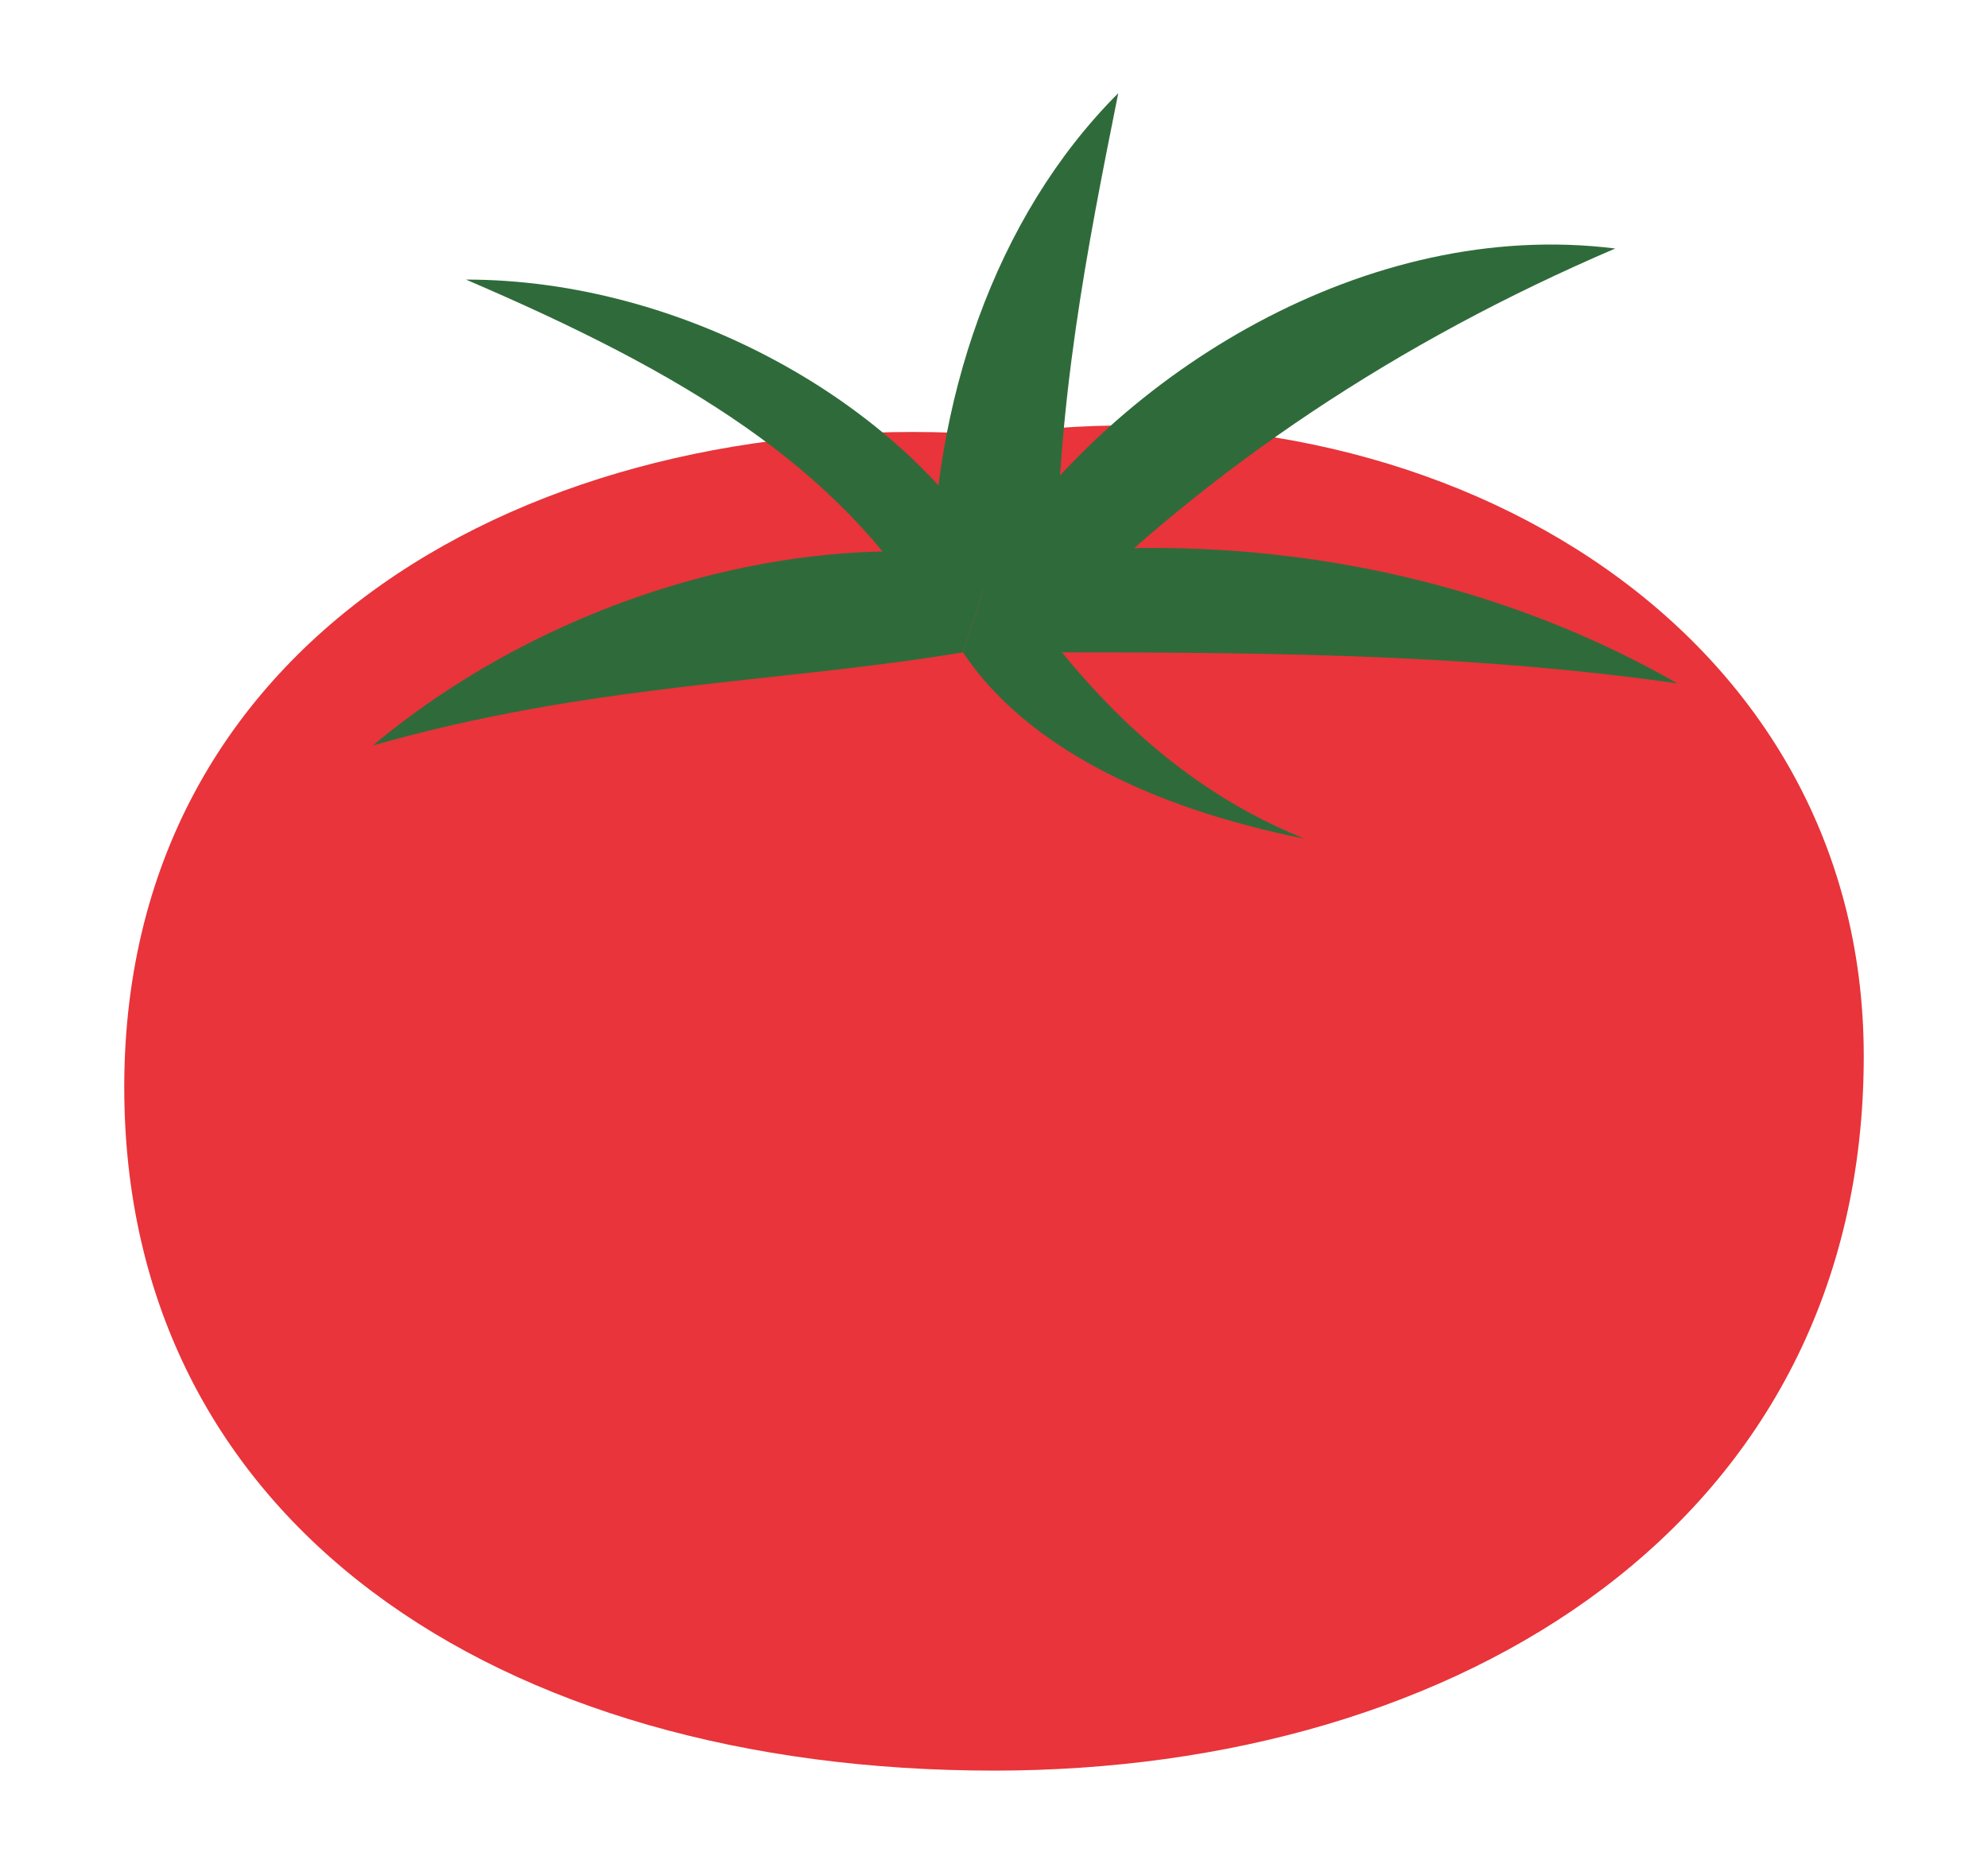
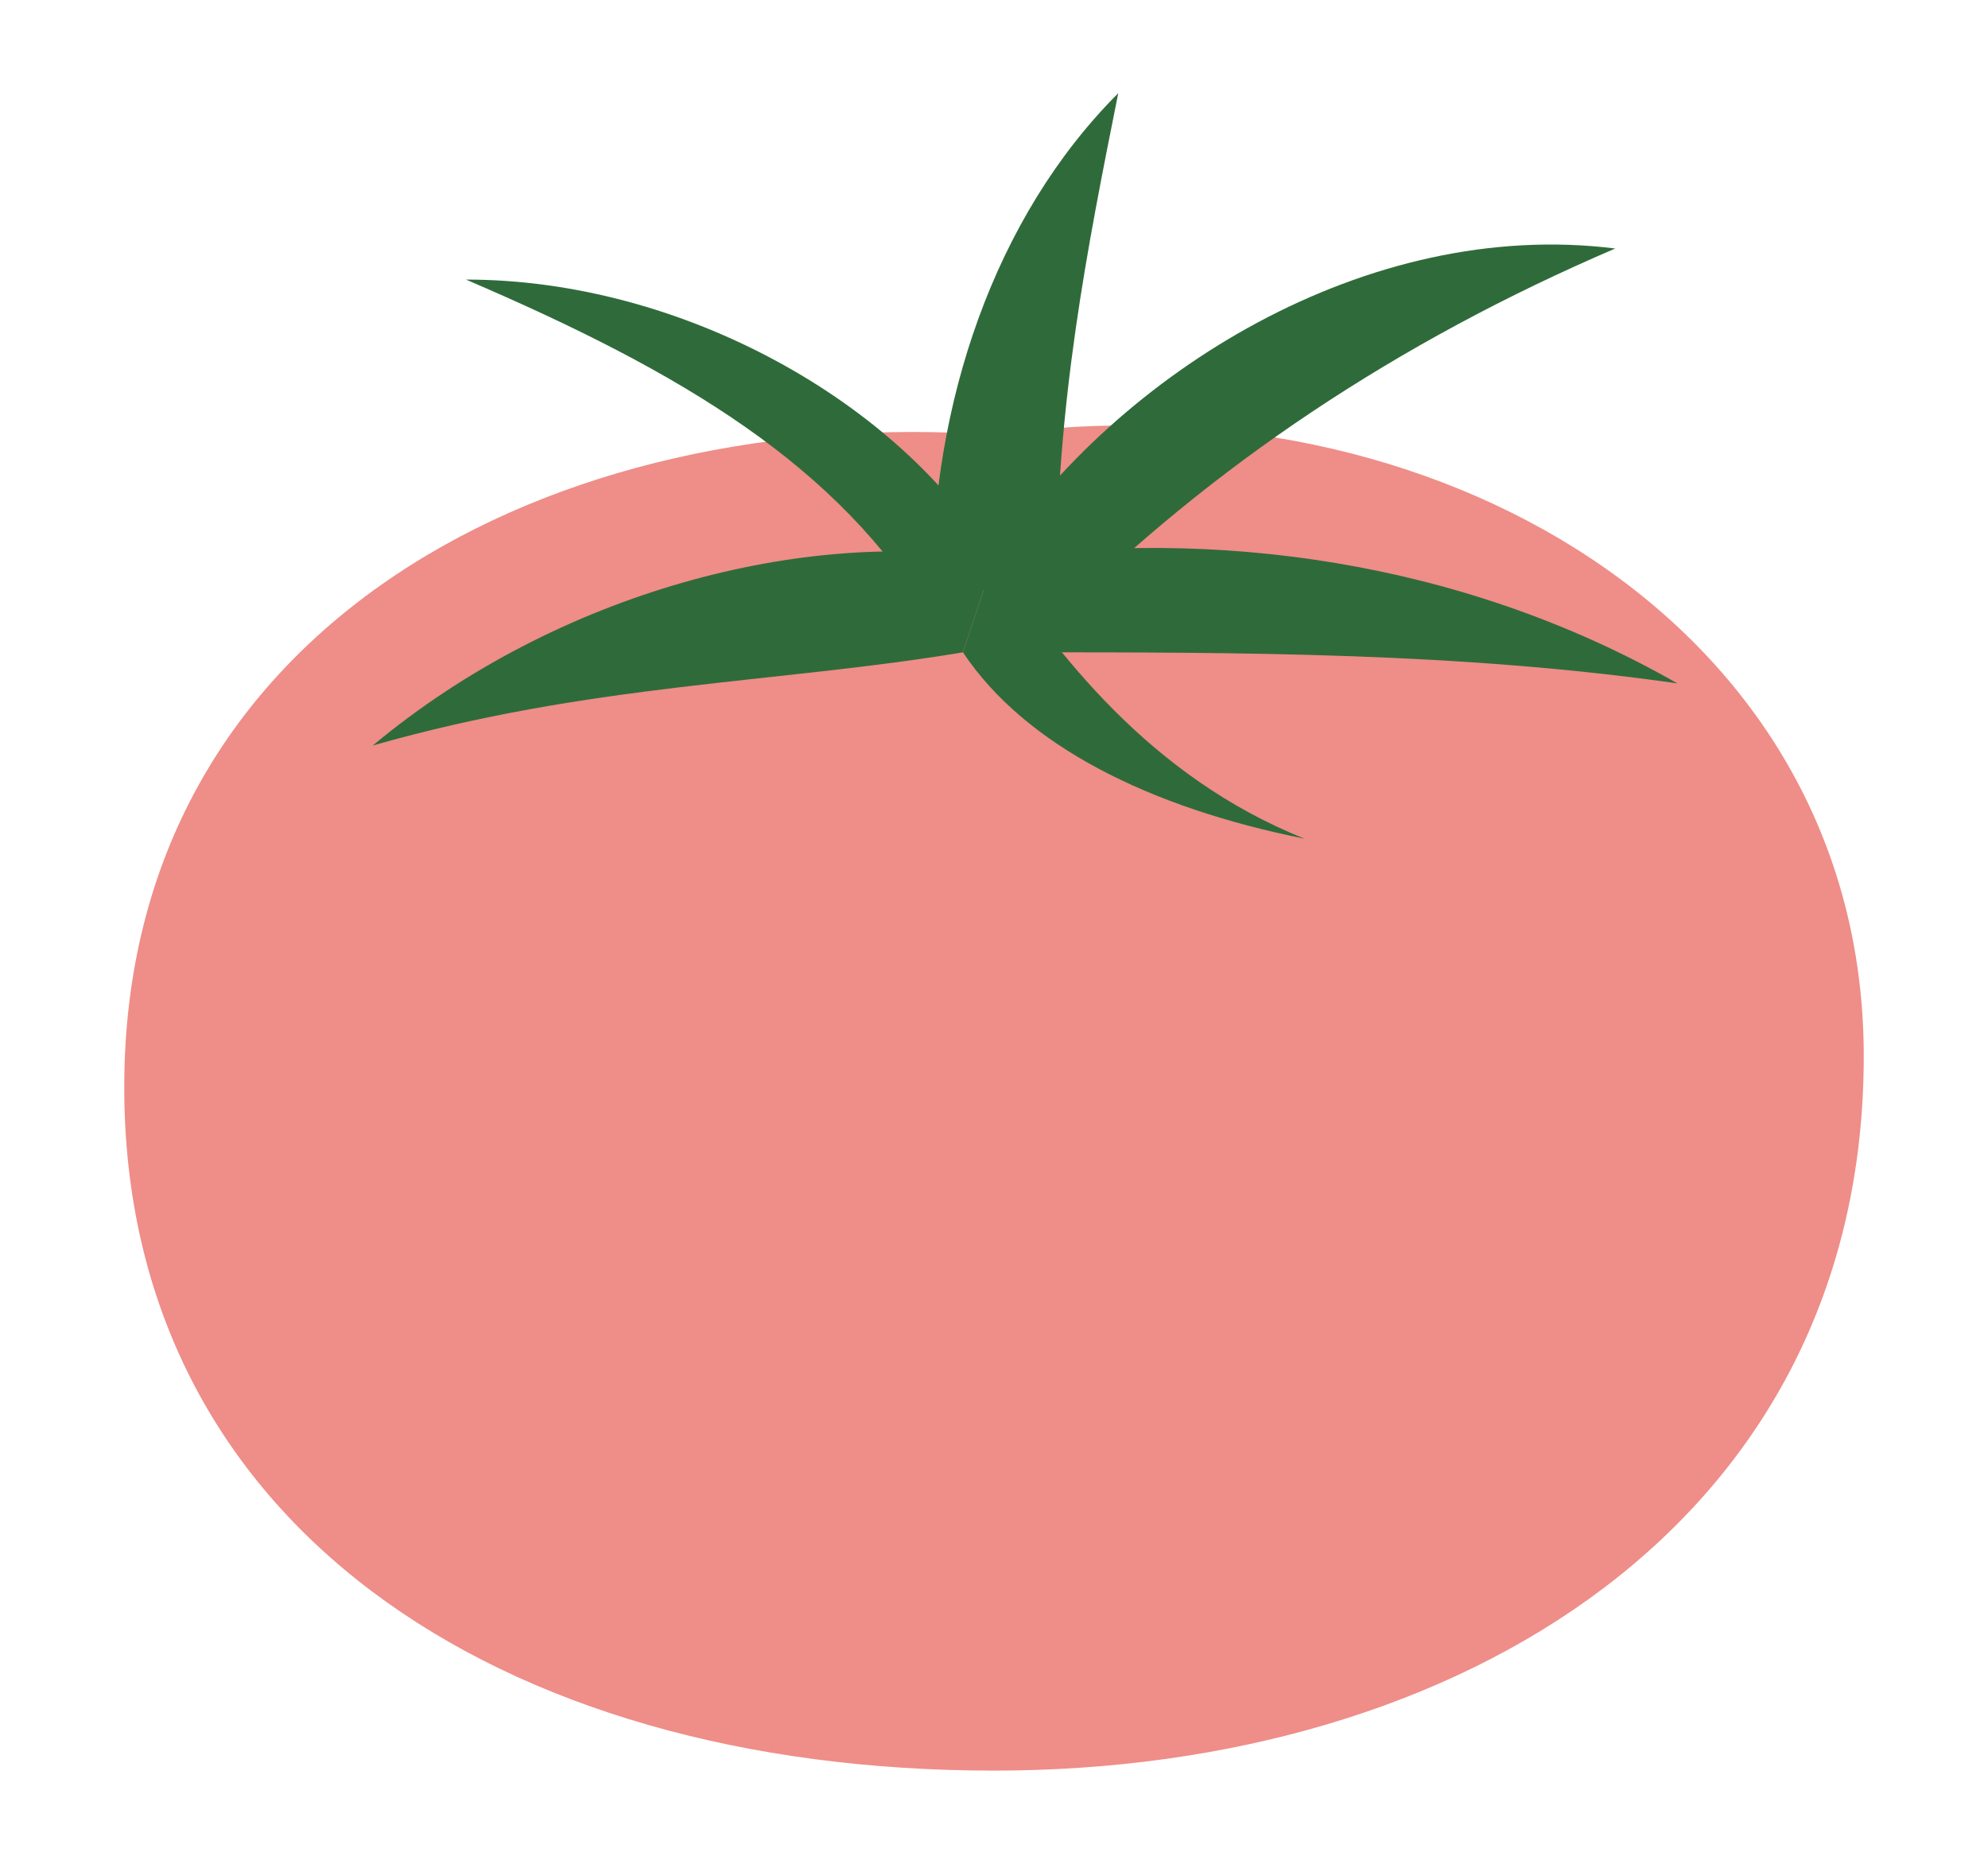
<svg xmlns="http://www.w3.org/2000/svg" viewBox="0 0 64 60">
-   <path d="M32 14 C46 12 60 20 60 34 C60 49 47 57 32 57 C16 57 4 49 4 35 C4 20 18 13 32 14 Z" fill="#e8343a" />
+   <path d="M32 14 C46 12 60 20 60 34 C60 49 47 57 32 57 C16 57 4 49 4 35 C4 20 18 13 32 14 Z" fill="#ef8d88" />
  <g fill="#2f6b3a">
    <path d="M32 18 C26 17 18 19 12 24 C19 22 25 22 31 21 Z" />
    <path d="M32 18 C29 13 22 9 15 9 C22 12 27 15 30 20 Z" />
    <path d="M32 18 C36 12 44 7 52 8 C45 11 39 15 34 20 Z" />
    <path d="M32 18 C39 17 47 18 54 22 C47 21 40 21 33 21 Z" />
    <path d="M32 18 C34 21 37 25 42 27 C37 26 33 24 31 21 Z" />
    <path d="M30 19 C30 13 32 7 36 3 C35 8 34 13 34 19 Z" />
  </g>
</svg>
